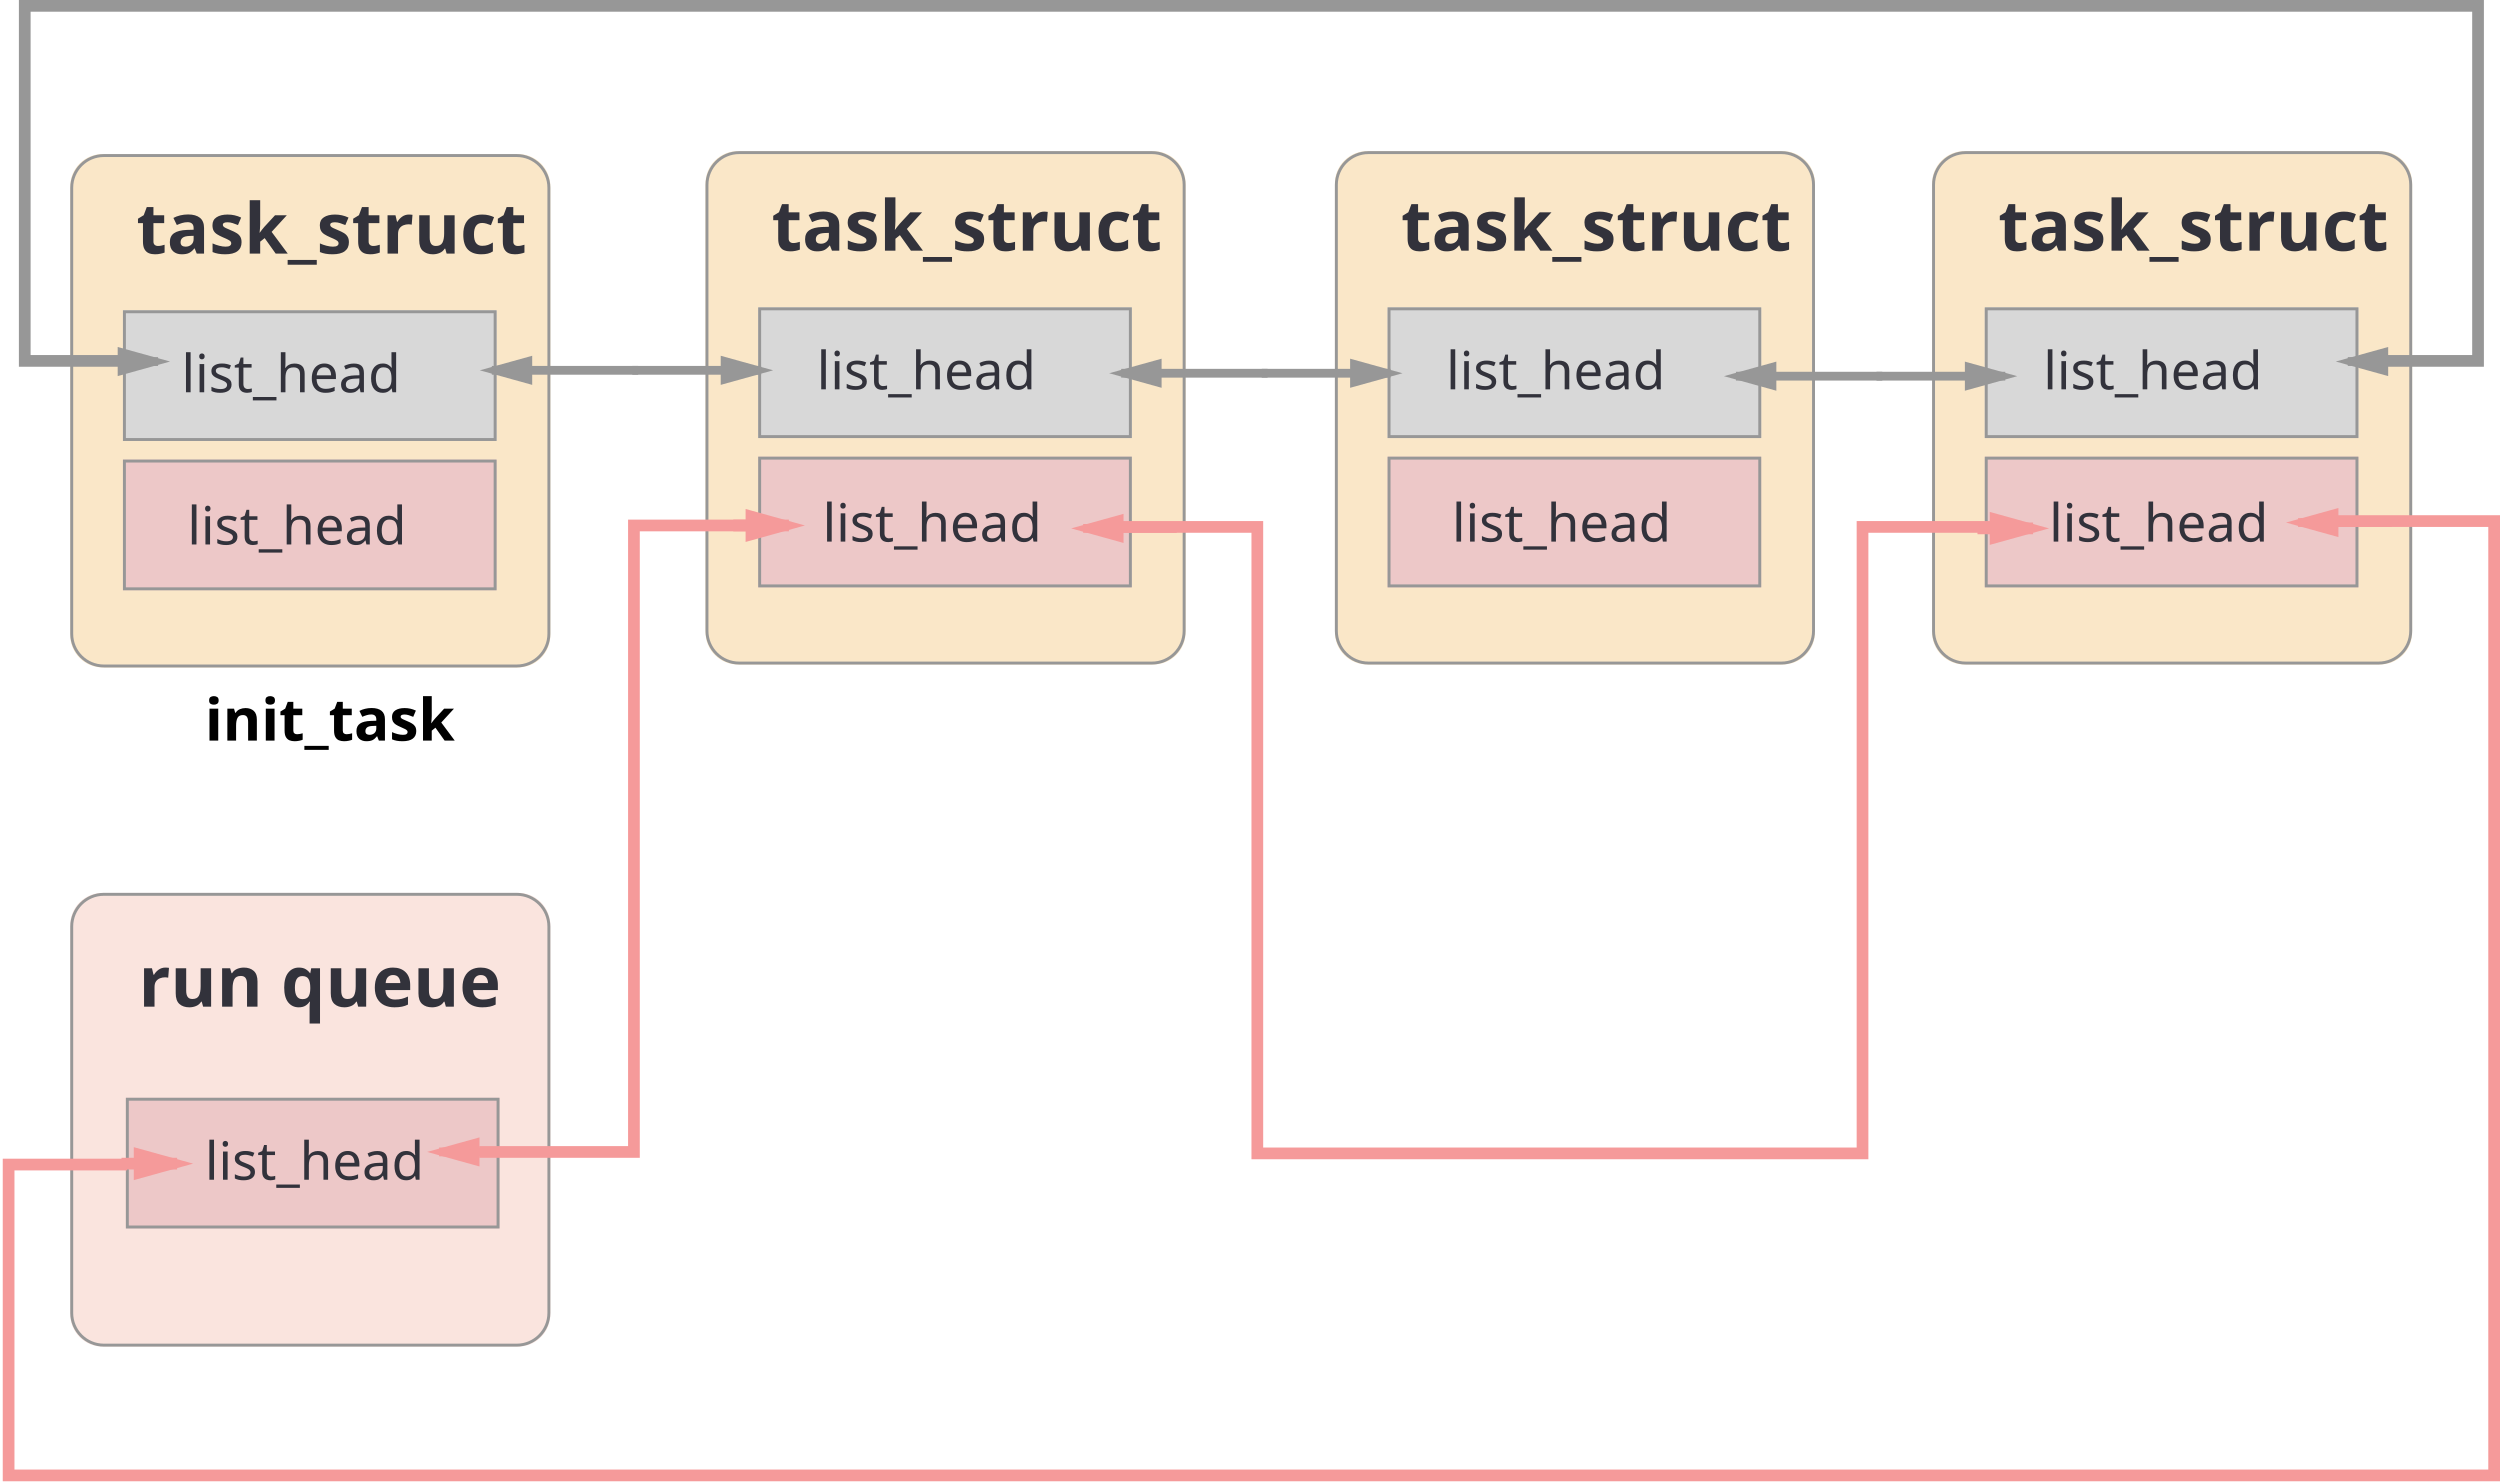
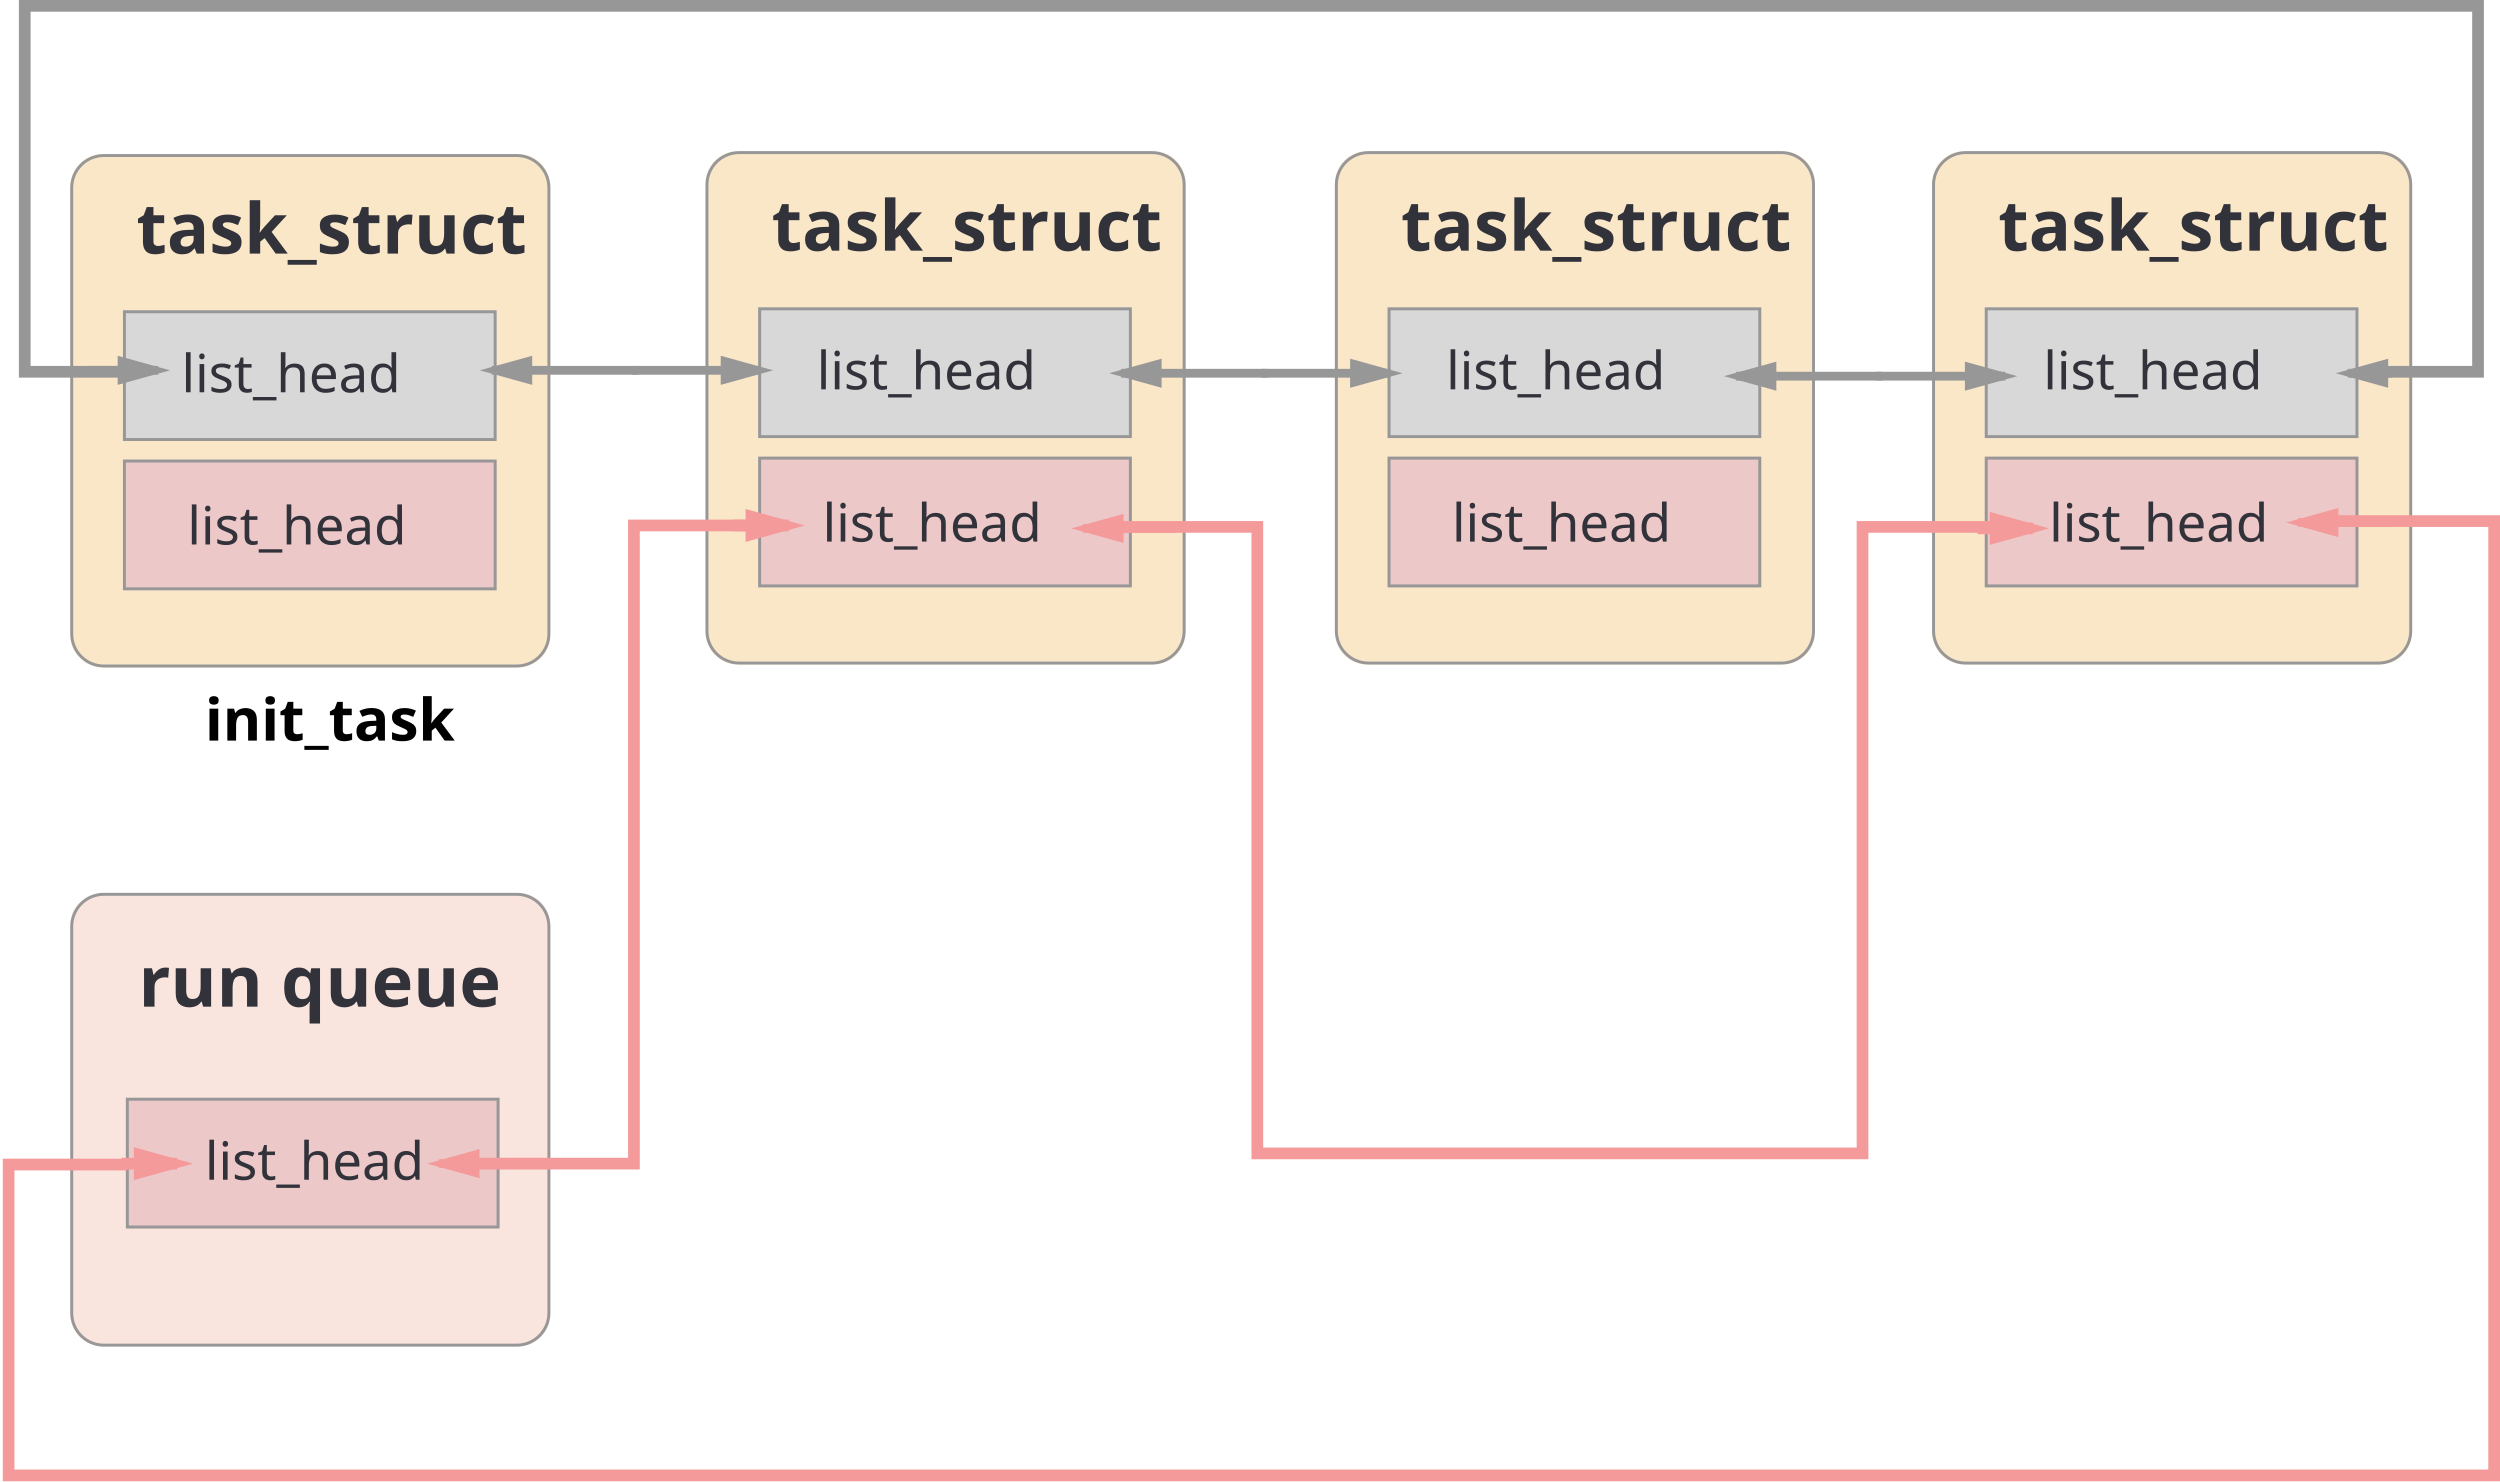
<svg xmlns="http://www.w3.org/2000/svg" width="854px" height="506px" viewBox="0 0 854 506" version="1.1">
  <defs />
  <g id="Page-1" stroke="none" stroke-width="1" fill="none" fill-rule="evenodd">
    <g id="run_queue" transform="translate(2, 2)">
      <g transform="translate(6, 0)">
        <g id="run-queue" transform="translate(16, 303)">
          <g id="Rectangle-5">
            <g id="path-1-link" fill="#FAE4DE">
              <rect id="path-1" x="0" y="0" width="164" height="155" rx="11" />
            </g>
            <rect id="Rectangle-path" stroke="#979797" x="0.5" y="0.5" width="163" height="154" rx="11" />
          </g>
          <g id="Group" transform="translate(23, 14)" fill="#32323B" font-family="Avenir-Heavy, Avenir" font-size="24" font-weight="600">
            <text id="run-queue">
              <tspan x="0.331" y="24.869">run queue</tspan>
            </text>
          </g>
          <g id="Group-26" transform="translate(19, 70)">
            <g id="Rectangle-6">
              <g id="path-2-link" fill="#EDC8C8">
                <rect id="path-2" x="0" y="0" width="127.632" height="44.639" />
              </g>
              <rect id="Rectangle-path" stroke="#979797" x="0.5" y="0.5" width="126.632" height="43.639" />
            </g>
            <text id="list_head" fill="#32323B" font-family="Avenir-Light, Avenir" font-size="18" font-weight="300">
              <tspan x="27" y="28">list_head</tspan>
            </text>
          </g>
        </g>
        <g id="Group-12">
          <g id="task-struct3" transform="translate(16, 50)">
            <g id="Rectangle-5">
              <g id="path-4-link" fill="#FAE7C8">
                <rect id="path-4" x="0" y="0.633" width="164" height="175.367" rx="11" />
              </g>
              <rect id="Rectangle-path" stroke="#979797" x="0.5" y="1.133" width="163" height="174.367" rx="11" />
            </g>
            <g id="Group-25" transform="translate(18, 54)">
              <g id="Rectangle-6">
                <g id="path-5-link" fill="#D8D8D8">
                  <rect id="path-5" x="0" y="0" width="127.632" height="44.639" />
                </g>
                <rect id="Rectangle-path" stroke="#979797" x="0.5" y="0.5" width="126.632" height="43.639" />
              </g>
              <g id="list_head" transform="translate(20, 10)" fill="#32323B" font-family="Avenir-Book, Avenir" font-size="18" font-weight="normal">
                <text>
                  <tspan x="0" y="18">list_head</tspan>
                </text>
              </g>
            </g>
            <g id="task-struct" transform="translate(22, 10)" fill="#32323B" font-family="Avenir-Heavy, Avenir" font-size="24" font-weight="600">
              <text id="task_struct">
                <tspan x="0.586" y="24.633">task_struct</tspan>
              </text>
            </g>
            <g id="Group-26" transform="translate(18, 105)">
              <g id="Rectangle-6">
                <g id="path-7-link" fill="#EDC8C8">
                  <rect id="path-7" x="0" y="0" width="127.632" height="44.639" />
                </g>
                <rect id="Rectangle-path" stroke="#979797" x="0.5" y="0.5" width="126.632" height="43.639" />
              </g>
            </g>
            <g id="list_head" transform="translate(40, 116)" fill="#32323B" font-family="Avenir-Light, Avenir" font-size="18" font-weight="300">
              <text>
                <tspan x="0" y="18">list_head</tspan>
              </text>
            </g>
          </g>
          <g id="task-struct3" transform="translate(233, 49)">
            <g id="Rectangle-5">
              <g id="path-9-link" fill="#FAE7C8">
                <rect id="path-9" x="0" y="0.633" width="164" height="175.367" rx="11" />
              </g>
              <rect id="Rectangle-path" stroke="#979797" x="0.5" y="1.133" width="163" height="174.367" rx="11" />
            </g>
            <g id="Group-25" transform="translate(18, 54)">
              <g id="Rectangle-6">
                <g id="path-10-link" fill="#D8D8D8">
                  <rect id="path-10" x="0" y="0" width="127.632" height="44.639" />
                </g>
                <rect id="Rectangle-path" stroke="#979797" x="0.5" y="0.5" width="126.632" height="43.639" />
              </g>
              <g id="list_head" transform="translate(20, 10)" fill="#32323B" font-family="Avenir-Book, Avenir" font-size="18" font-weight="normal">
                <text>
                  <tspan x="0" y="18">list_head</tspan>
                </text>
              </g>
            </g>
            <g id="task-struct" transform="translate(22, 10)" fill="#32323B" font-family="Avenir-Heavy, Avenir" font-size="24" font-weight="600">
              <text id="task_struct">
                <tspan x="0.586" y="24.633">task_struct</tspan>
              </text>
            </g>
            <g id="Group-26" transform="translate(18, 105)">
              <g id="Rectangle-6">
                <g id="path-12-link" fill="#EDC8C8">
                  <rect id="path-12" x="0" y="0" width="127.632" height="44.639" />
                </g>
                <rect id="Rectangle-path" stroke="#979797" x="0.5" y="0.5" width="126.632" height="43.639" />
              </g>
            </g>
            <g id="list_head" transform="translate(40, 116)" fill="#32323B" font-family="Avenir-Light, Avenir" font-size="18" font-weight="300">
              <text>
                <tspan x="0" y="18">list_head</tspan>
              </text>
            </g>
          </g>
          <g id="task-struct3" transform="translate(448, 49)">
            <g id="Rectangle-5">
              <g id="path-14-link" fill="#FAE7C8">
                <rect id="path-14" x="0" y="0.633" width="164" height="175.367" rx="11" />
              </g>
              <rect id="Rectangle-path" stroke="#979797" x="0.5" y="1.133" width="163" height="174.367" rx="11" />
            </g>
            <g id="Group-25" transform="translate(18, 54)">
              <g id="Rectangle-6">
                <g id="path-15-link" fill="#D8D8D8">
                  <rect id="path-15" x="0" y="0" width="127.632" height="44.639" />
                </g>
                <rect id="Rectangle-path" stroke="#979797" x="0.5" y="0.5" width="126.632" height="43.639" />
              </g>
              <g id="list_head" transform="translate(20, 10)" fill="#32323B" font-family="Avenir-Book, Avenir" font-size="18" font-weight="normal">
                <text>
                  <tspan x="0" y="18">list_head</tspan>
                </text>
              </g>
            </g>
            <g id="task-struct" transform="translate(22, 10)" fill="#32323B" font-family="Avenir-Heavy, Avenir" font-size="24" font-weight="600">
              <text id="task_struct">
                <tspan x="0.586" y="24.633">task_struct</tspan>
              </text>
            </g>
            <g id="Group-26" transform="translate(18, 105)">
              <g id="Rectangle-6">
                <g id="path-17-link" fill="#EDC8C8">
                  <rect id="path-17" x="0" y="0" width="127.632" height="44.639" />
                </g>
                <rect id="Rectangle-path" stroke="#979797" x="0.5" y="0.5" width="126.632" height="43.639" />
              </g>
            </g>
            <g id="list_head" transform="translate(40, 116)" fill="#32323B" font-family="Avenir-Light, Avenir" font-size="18" font-weight="300">
              <text>
                <tspan x="0" y="18">list_head</tspan>
              </text>
            </g>
          </g>
          <g id="task-struct3" transform="translate(652, 49)">
            <g id="Rectangle-5">
              <g id="path-14-link" fill="#FAE7C8">
                <rect id="path-14" x="0" y="0.633" width="164" height="175.367" rx="11" />
              </g>
              <rect id="Rectangle-path" stroke="#979797" x="0.5" y="1.133" width="163" height="174.367" rx="11" />
            </g>
            <g id="Group-25" transform="translate(18, 54)">
              <g id="Rectangle-6">
                <g id="path-15-link" fill="#D8D8D8">
                  <rect id="path-15" x="0" y="0" width="127.632" height="44.639" />
                </g>
                <rect id="Rectangle-path" stroke="#979797" x="0.5" y="0.5" width="126.632" height="43.639" />
              </g>
              <g id="list_head" transform="translate(20, 10)" fill="#32323B" font-family="Avenir-Book, Avenir" font-size="18" font-weight="normal">
                <text>
                  <tspan x="0" y="18">list_head</tspan>
                </text>
              </g>
            </g>
            <g id="task-struct" transform="translate(22, 10)" fill="#32323B" font-family="Avenir-Heavy, Avenir" font-size="24" font-weight="600">
              <text id="task_struct">
                <tspan x="0.586" y="24.633">task_struct</tspan>
              </text>
            </g>
            <g id="Group-26" transform="translate(18, 105)">
              <g id="Rectangle-6">
                <g id="path-17-link" fill="#EDC8C8">
                  <rect id="path-17" x="0" y="0" width="127.632" height="44.639" />
                </g>
                <rect id="Rectangle-path" stroke="#979797" x="0.5" y="0.5" width="126.632" height="43.639" />
              </g>
            </g>
            <g id="list_head" transform="translate(40, 116)" fill="#32323B" font-family="Avenir-Light, Avenir" font-size="18" font-weight="300">
              <text>
                <tspan x="0" y="18">list_head</tspan>
              </text>
            </g>
          </g>
-           <polyline id="Line-2" stroke="#979797" stroke-width="4" stroke-linecap="square" points="30.98 121.281 0.453 121.281 0.453 0 838.5 2.52467318e-15 838.5 121.281 804.355 121.281" />
-           <path d="M23.5,121.5 L44.5,121.5" id="Line-3" stroke="#979797" stroke-width="3" stroke-linecap="square" />
-           <path id="Line-3-decoration-1" d="M44.5,121.5 L33.7,118.5 L33.7,124.5 L44.5,121.5 Z" stroke="#979797" stroke-width="3" stroke-linecap="square" />
-           <path d="M807.5,121.5 L795.5,121.5" id="Line-4" stroke="#979797" stroke-width="3" stroke-linecap="square" />
-           <path id="Line-4-decoration-1" d="M795.5,121.5 L806.3,124.5 L806.3,118.5 L795.5,121.5 Z" stroke="#979797" stroke-width="3" stroke-linecap="square" />
+           <polyline id="Line-2" stroke="#979797" stroke-width="4" stroke-linecap="square" points="30.98 125 0.453 125 0.453 0 838.5 2.60208521e-15 838.5 125 804.355 125" />
+           <path d="M23.5,124.5 L44.5,124.5" id="Line-3" stroke="#979797" stroke-width="3" stroke-linecap="square" />
+           <path id="Line-3-decoration-1" d="M44.5,124.5 L33.7,121.5 L33.7,127.5 L44.5,124.5 Z" stroke="#979797" stroke-width="3" stroke-linecap="square" />
+           <path d="M807.5,125.5 L795.5,125.5" id="Line-4" stroke="#979797" stroke-width="3" stroke-linecap="square" />
+           <path id="Line-4-decoration-1" d="M795.5,125.5 L806.3,128.5 L806.3,122.5 L795.5,125.5 Z" stroke="#979797" stroke-width="3" stroke-linecap="square" />
        </g>
      </g>
      <polyline id="Line-6" stroke="#F59A9A" stroke-width="4" stroke-linecap="square" points="793.5 176 850 176 850 502 0.941 502 0.941 395.812 39.402 395.812" />
      <path d="M250.5,177.5 L265.5,177.5" id="Line-8" stroke="#F59A9A" stroke-width="4" stroke-linecap="square" />
      <path id="Line-8-decoration-1" d="M265.5,177.5 L254.7,174.5 L254.7,180.5 L265.5,177.5 Z" stroke="#F59A9A" stroke-width="4" stroke-linecap="square" />
-       <polyline id="Line-5" stroke="#F59A9A" stroke-width="4" stroke-linecap="square" points="253.703 177.5 214.55 177.5 214.55 391.508 163.703 391.508" />
+       <polyline id="Line-5" stroke="#F59A9A" stroke-width="4" stroke-linecap="square" points="253.703 177.5 214.55 177.5 214.55 395.5 163.703 395.5" />
      <g id="Group-2" transform="translate(167, 123)" stroke="#979797" stroke-linecap="square" stroke-width="3">
        <path d="M48.5,1.5 L89.5,1.5" id="Line" />
        <path id="Line-decoration-1" d="M89.5,1.5 L78.7,-1.5 L78.7,4.5 L89.5,1.5 Z" />
        <path d="M47.5,1.5 L0.5,1.5" id="Line" />
        <path id="Line-decoration-1" d="M0.5,1.5 L11.3,4.5 L11.3,-1.5 L0.5,1.5 Z" />
      </g>
      <g id="Group-2" transform="translate(382, 124)" stroke="#979797" stroke-linecap="square" stroke-width="3">
        <path d="M48.5,1.5 L89.5,1.5" id="Line" />
        <path id="Line-decoration-1" d="M89.5,1.5 L78.7,-1.5 L78.7,4.5 L89.5,1.5 Z" />
        <path d="M47.5,1.5 L0.5,1.5" id="Line" />
        <path id="Line-decoration-1" d="M0.5,1.5 L11.3,4.5 L11.3,-1.5 L0.5,1.5 Z" />
      </g>
      <g id="Group-2" transform="translate(592, 125)" stroke="#979797" stroke-linecap="square" stroke-width="3">
        <path d="M48.5,1.5 L89.5,1.5" id="Line" />
        <path id="Line-decoration-1" d="M89.5,1.5 L78.7,-1.5 L78.7,4.5 L89.5,1.5 Z" />
        <path d="M47.5,1.5 L0.5,1.5" id="Line" />
        <path id="Line-decoration-1" d="M0.5,1.5 L11.3,4.5 L11.3,-1.5 L0.5,1.5 Z" />
      </g>
      <polyline id="Line-7" stroke="#F59A9A" stroke-width="4" stroke-linecap="square" points="382.5 177.992 427.5 177.992 427.5 392 634.238 392 634.238 177.992 684.121 177.992" />
      <path d="M41.5,395.5 L56.5,395.5" id="Line-8" stroke="#F59A9A" stroke-width="4" stroke-linecap="square" />
      <path id="Line-8-decoration-1" d="M56.5,395.5 L45.7,392.5 L45.7,398.5 L56.5,395.5 Z" stroke="#F59A9A" stroke-width="4" stroke-linecap="square" />
      <path d="M675.5,178.5 L690.5,178.5" id="Line-8" stroke="#F59A9A" stroke-width="4" stroke-linecap="square" />
      <path id="Line-8-decoration-1" d="M690.5,178.5 L679.7,175.5 L679.7,181.5 L690.5,178.5 Z" stroke="#F59A9A" stroke-width="4" stroke-linecap="square" />
      <path d="M398.5,178.5 L369.5,178.5" id="Line-9" stroke="#F59A9A" stroke-width="3" stroke-linecap="square" />
      <path id="Line-9-decoration-1" d="M369.5,178.5 L380.3,181.5 L380.3,175.5 L369.5,178.5 Z" stroke="#F59A9A" stroke-width="3" stroke-linecap="square" />
-       <path d="M178.5,391.5 L149.5,391.5" id="Line-9" stroke="#F59A9A" stroke-width="3" stroke-linecap="square" />
-       <path id="Line-9-decoration-1" d="M149.5,391.5 L160.3,394.5 L160.3,388.5 L149.5,391.5 Z" stroke="#F59A9A" stroke-width="3" stroke-linecap="square" />
+       <path d="M178.5,395.5 L149.5,395.5" id="Line-9" stroke="#F59A9A" stroke-width="3" stroke-linecap="square" />
+       <path id="Line-9-decoration-1" d="M149.5,395.5 L160.3,398.5 L160.3,392.5 L149.5,395.5 Z" stroke="#F59A9A" stroke-width="3" stroke-linecap="square" />
      <path d="M813.5,176.5 L784.5,176.5" id="Line-9" stroke="#F59A9A" stroke-width="3" stroke-linecap="square" />
      <path id="Line-9-decoration-1" d="M784.5,176.5 L795.3,179.5 L795.3,173.5 L784.5,176.5 Z" stroke="#F59A9A" stroke-width="3" stroke-linecap="square" />
      <text id="init_task" font-family="Avenir-Heavy, Avenir" font-size="20" font-weight="600" fill="#000000">
        <tspan x="68" y="251">init_task</tspan>
      </text>
    </g>
  </g>
</svg>
